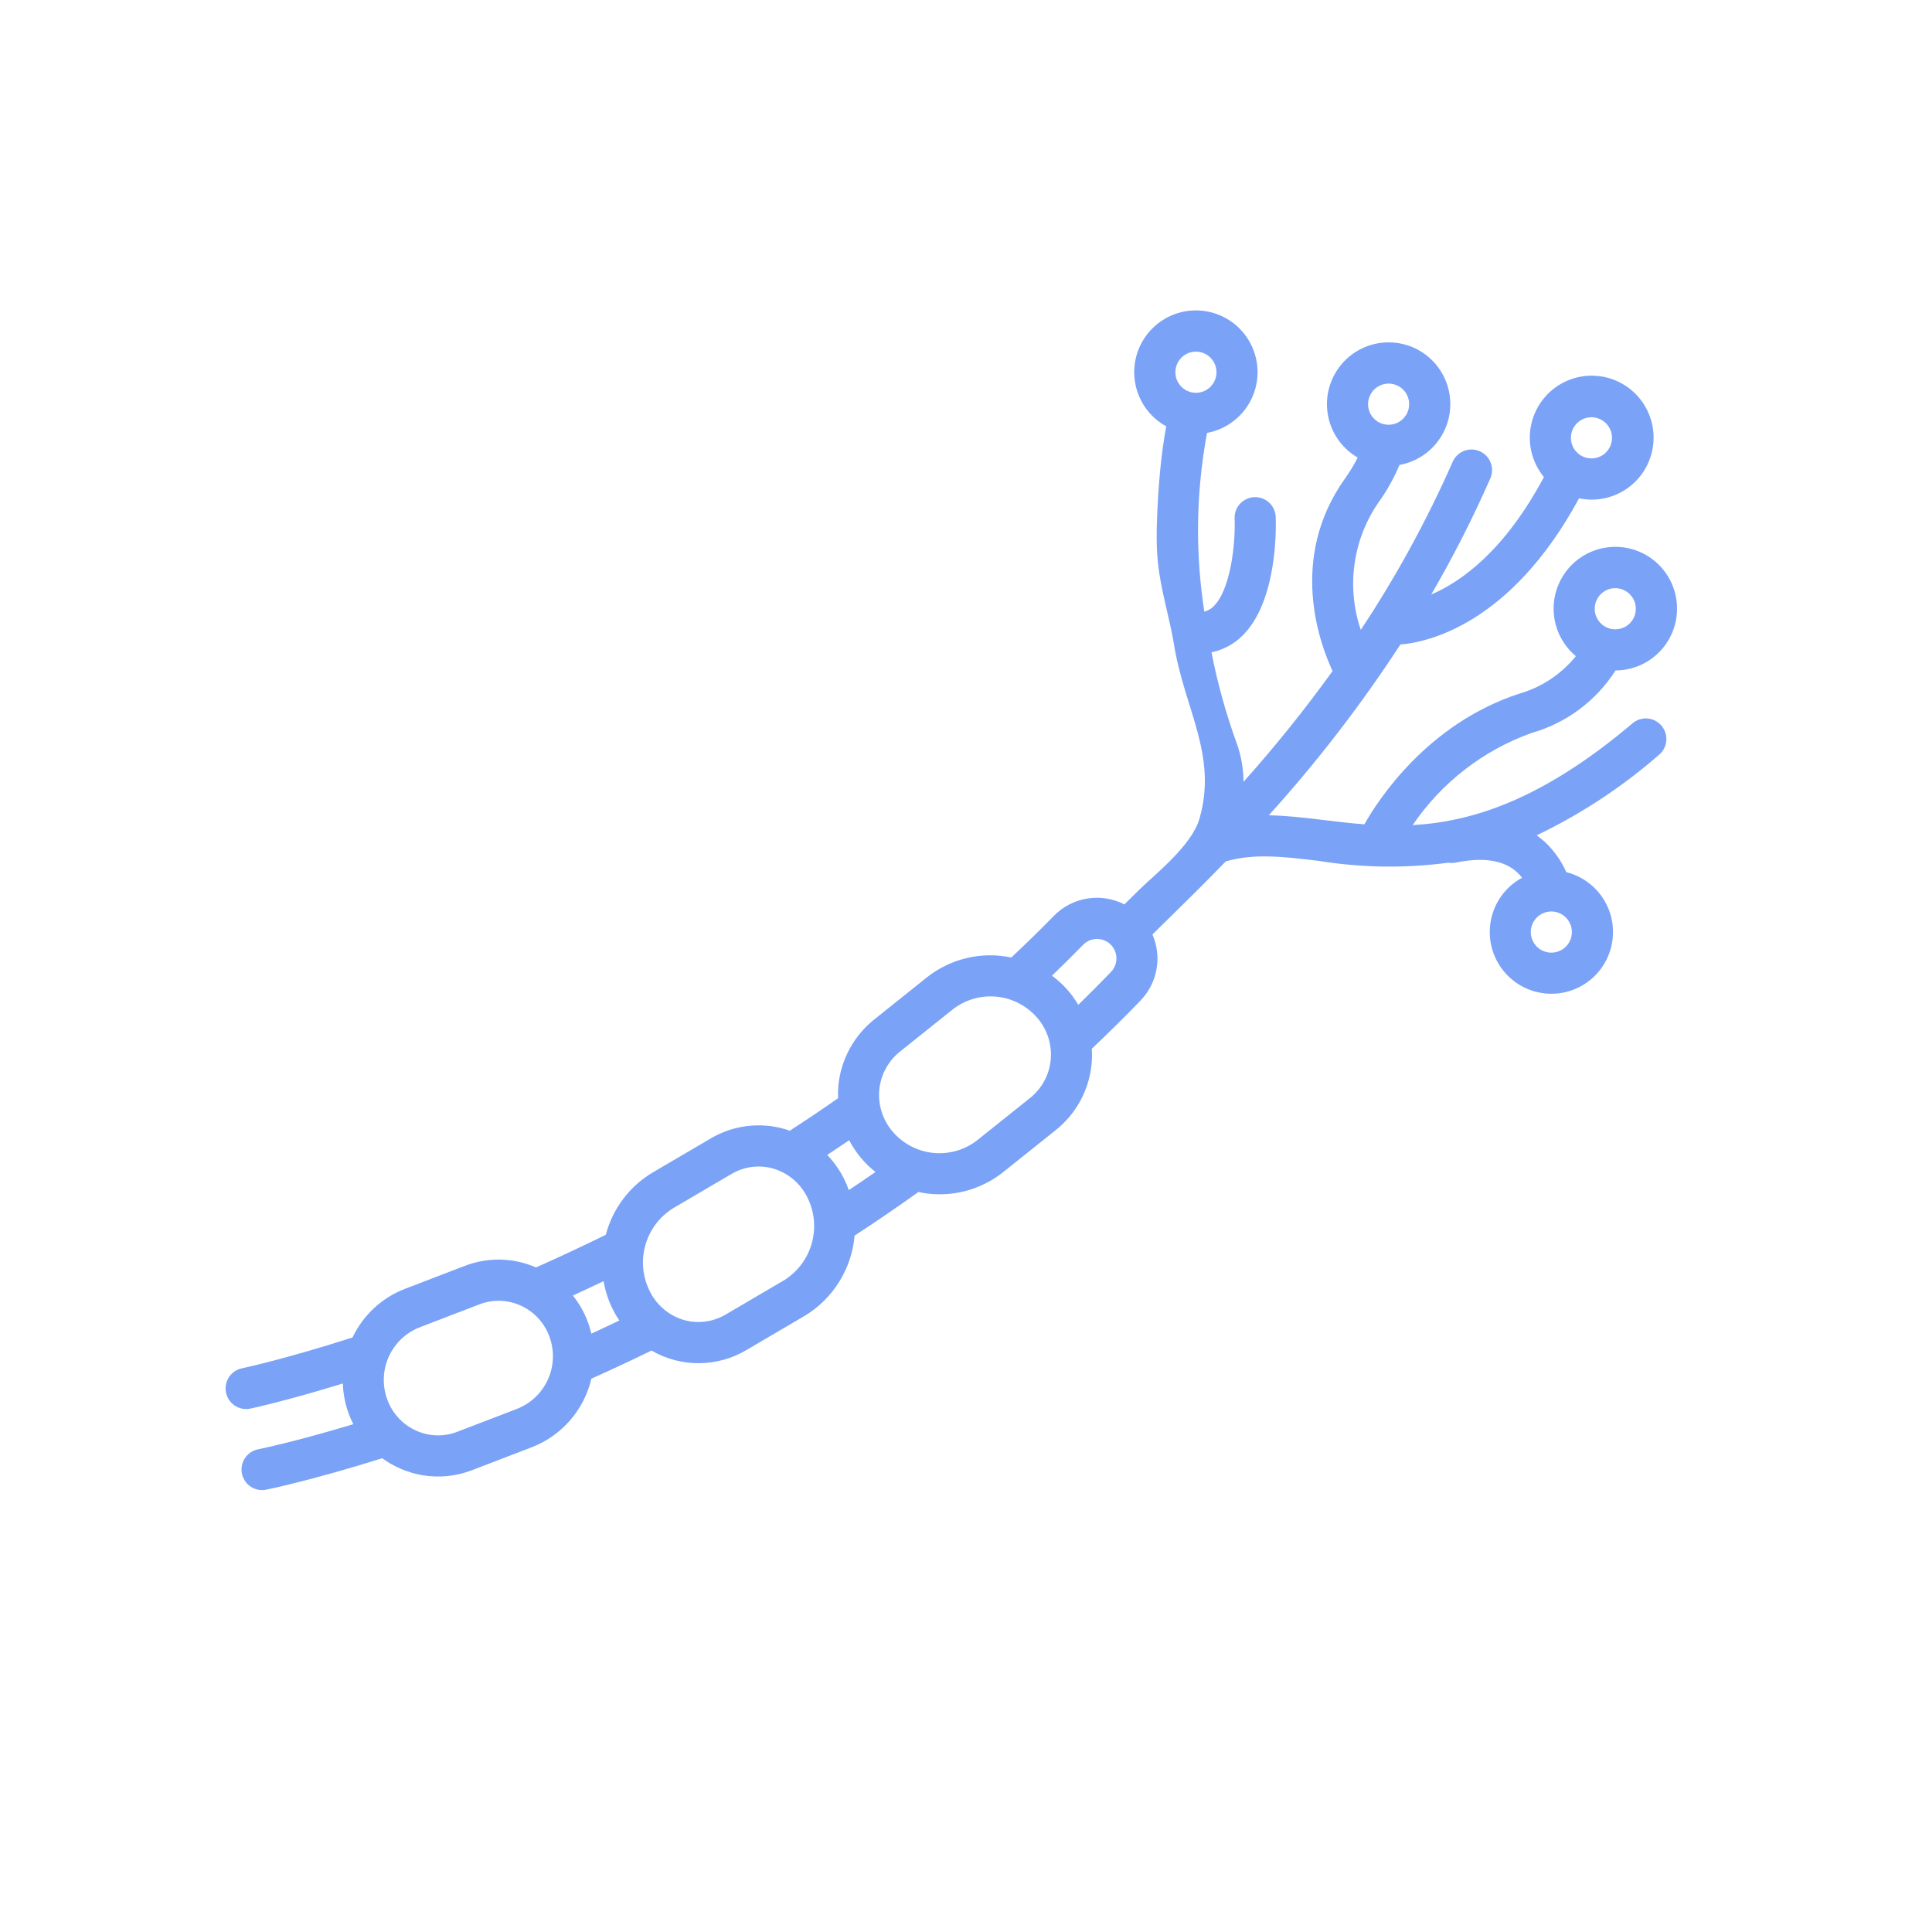
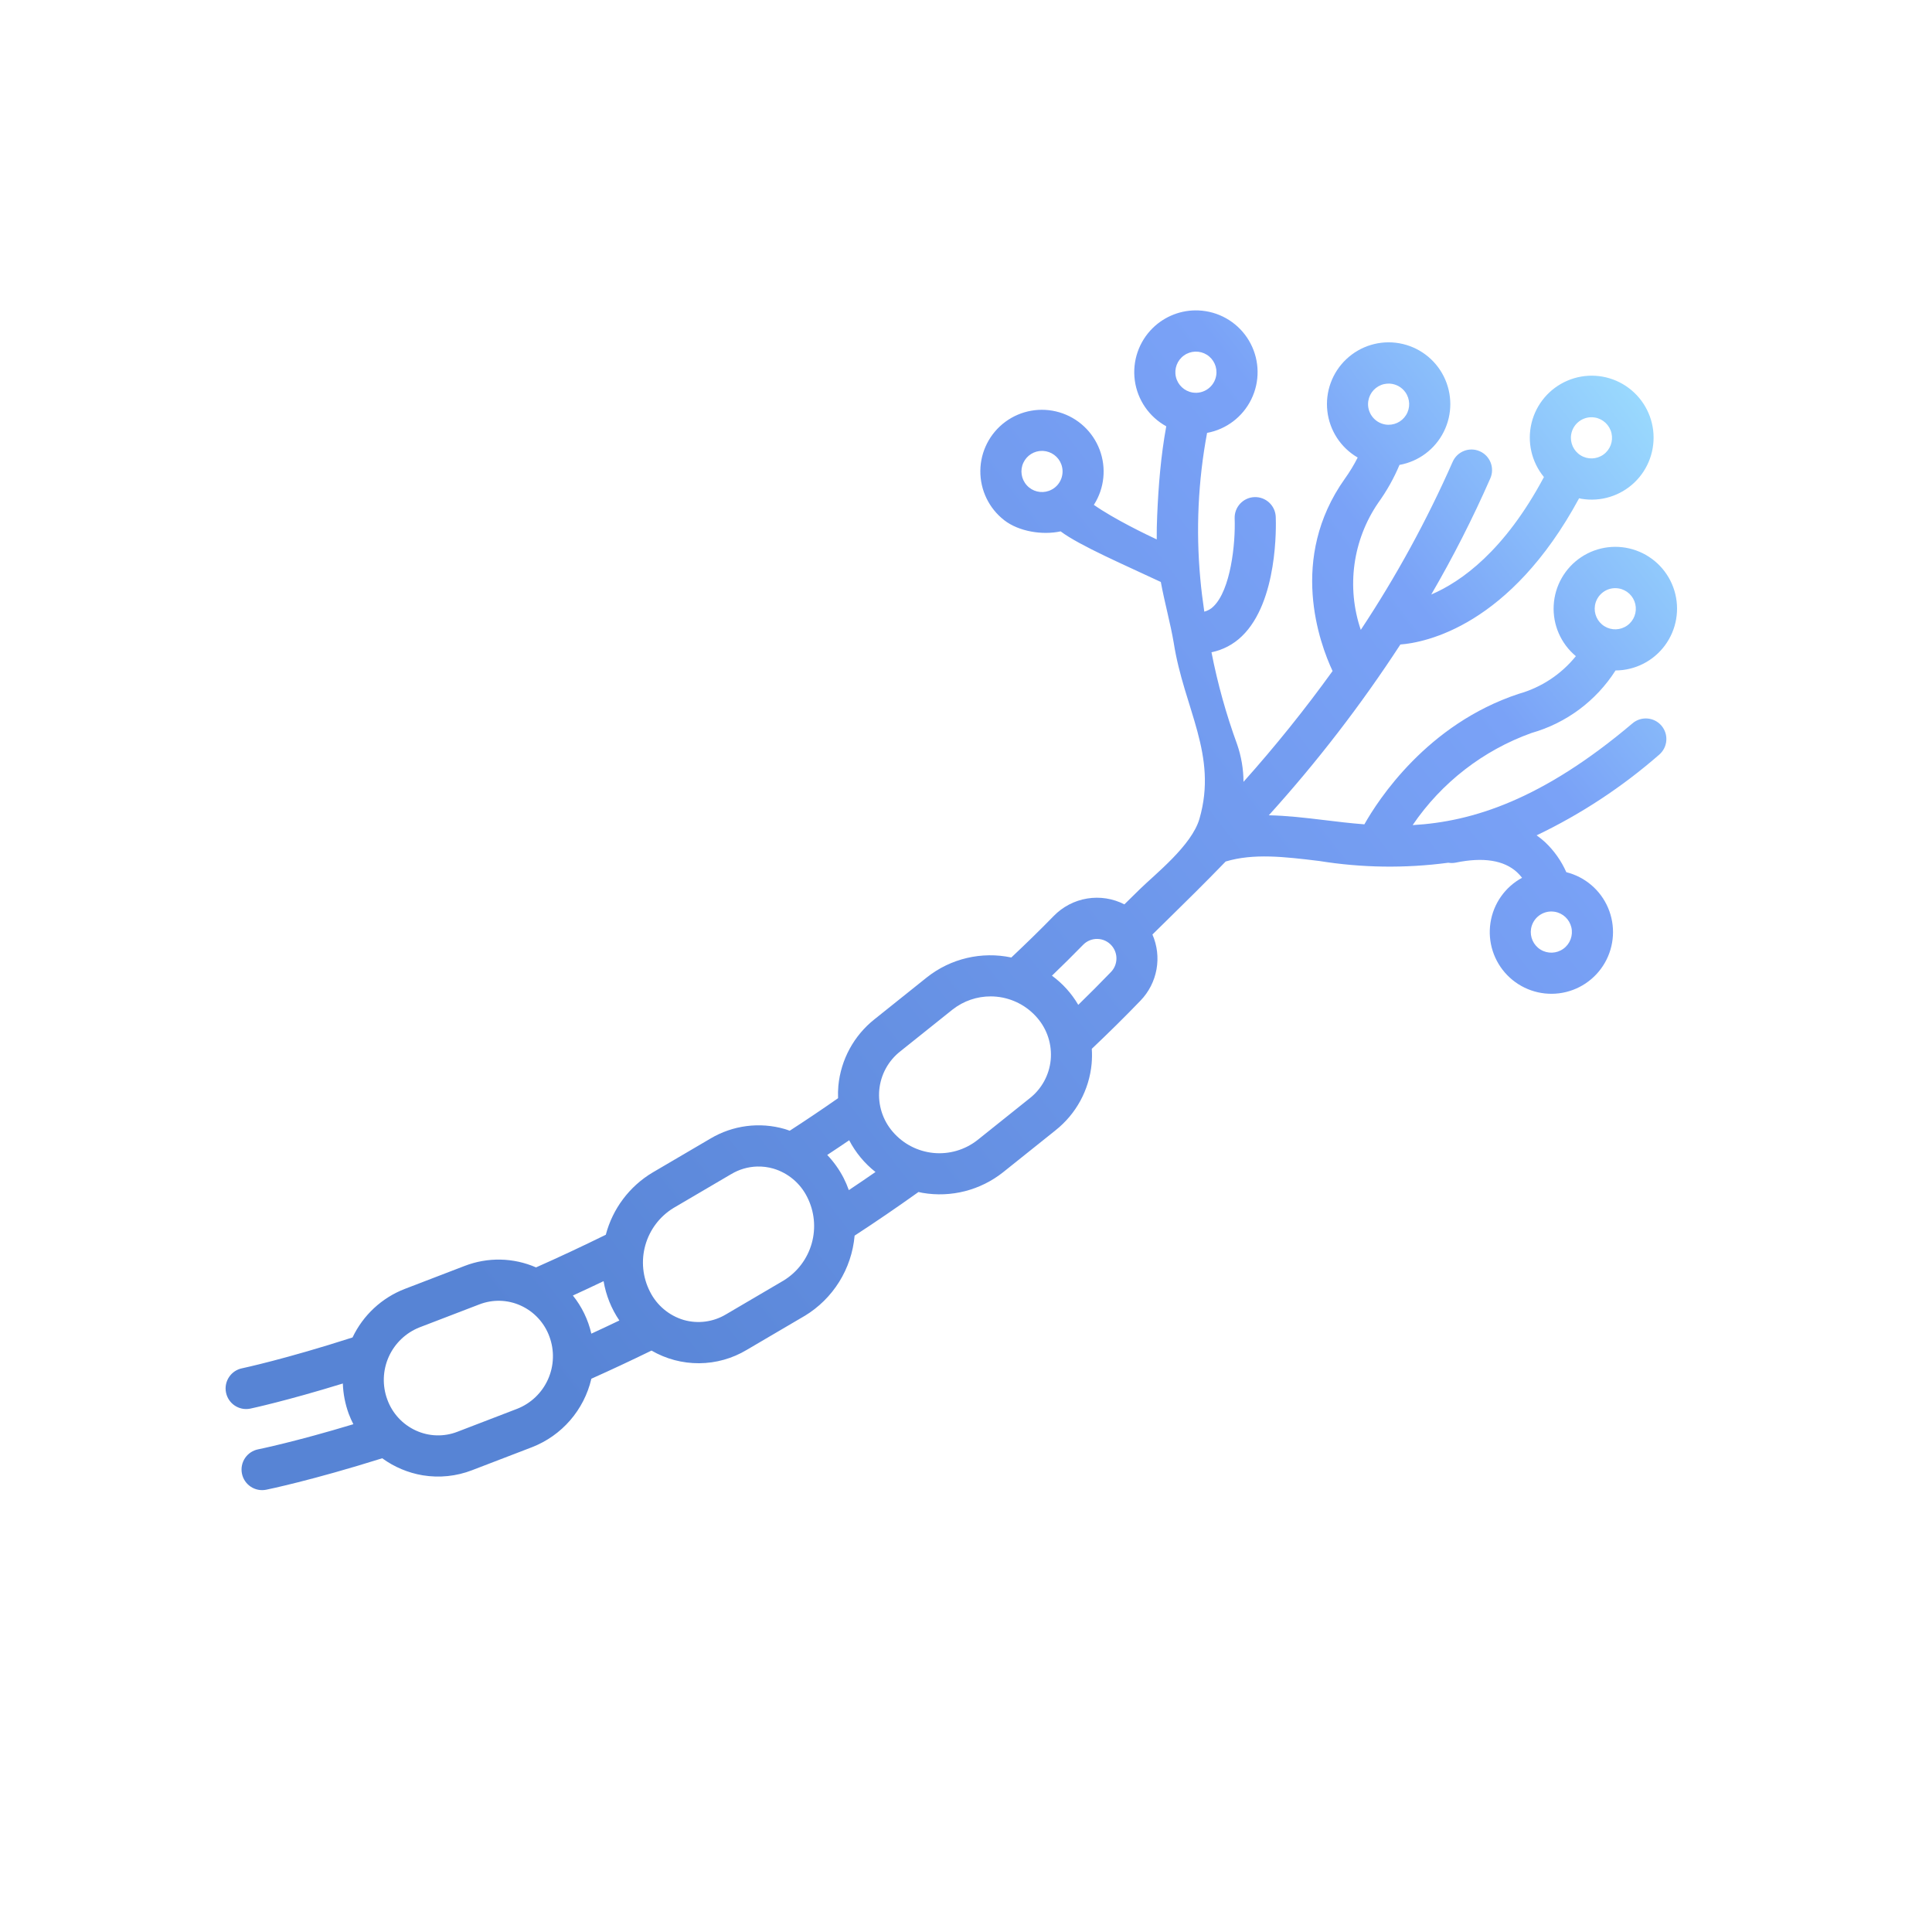
- <svg xmlns="http://www.w3.org/2000/svg" width="512" height="513" viewBox="0 0 135.467 135.731" version="1.1" id="svg5">
-   <defs id="defs2" />
+ <svg xmlns="http://www.w3.org/2000/svg" xmlns:xlink="http://www.w3.org/1999/xlink" width="512" height="513" viewBox="0 0 135.467 135.731" version="1.1" id="svg5">
+   <defs id="defs2">
+     <rect x="390.681" y="-477.646" width="485.069" height="430.672" id="rect4178" />
+     <linearGradient id="linearGradient4043">
+       <stop style="stop-color:#5784d5;stop-opacity:1;" offset="0" id="stop4035" />
+       <stop style="stop-color:#7aa2f7;stop-opacity:1;" offset="0.7" id="stop4037" />
+       <stop style="stop-color:#a0e4ff;stop-opacity:1;" offset="0.918" id="stop4039" />
+       <stop style="stop-color:#bdeaff;stop-opacity:1;" offset="1" id="stop4041" />
+     </linearGradient>
+     <linearGradient id="10-l">
+       <stop style="stop-color:#e0617a;stop-opacity:1;" offset="0" id="stop2115" />
+       <stop style="stop-color:#fadeb8;stop-opacity:1;" offset="1" id="stop2117" />
+     </linearGradient>
+     <radialGradient xlink:href="#10-l" id="radialGradient2867" gradientUnits="userSpaceOnUse" gradientTransform="matrix(0.01998079,-0.1804624,0.2451998,0.02714849,-122.7509,122.53)" cx="361.542" cy="570.384" fx="361.542" fy="570.384" r="147.569" />
+     <radialGradient xlink:href="#10-l" id="radialGradient2882" gradientUnits="userSpaceOnUse" gradientTransform="matrix(-0.1094049,0.1112248,-0.1314355,-0.1292849,86.06856,140.0891)" cx="385.913" cy="484.77" fx="385.913" fy="484.77" r="147.569" />
+     <radialGradient xlink:href="#10-l" id="radialGradient2897" cx="60.413" cy="137.862" fx="60.413" fy="137.862" r="14.298" gradientTransform="matrix(-1.938952,0.5680918,-4.328385,-14.7732,777.5108,2127.069)" gradientUnits="userSpaceOnUse" />
+     <linearGradient xlink:href="#linearGradient4043" id="linearGradient3909" x1="34.546" y1="91.809" x2="126.829" y2="20.481" gradientUnits="userSpaceOnUse" />
+     <radialGradient xlink:href="#10-l" id="radialGradient4129" gradientUnits="userSpaceOnUse" gradientTransform="matrix(-0.1318845,0.1340783,-0.1584417,-0.1558493,333.4833,119.6102)" cx="385.913" cy="484.77" fx="385.913" fy="484.77" r="147.569" />
+     <radialGradient xlink:href="#10-l" id="radialGradient4192" gradientUnits="userSpaceOnUse" gradientTransform="matrix(-0.1318845,0.1340783,-0.1584417,-0.1558493,141.3627,140.4866)" cx="385.913" cy="484.77" fx="385.913" fy="484.77" r="147.569" />
+     <radialGradient xlink:href="#10-l" id="radialGradient4249" gradientUnits="userSpaceOnUse" gradientTransform="matrix(-0.1318845,0.1340783,-0.1584417,-0.1558493,151.2973,97.29815)" cx="385.913" cy="484.77" fx="385.913" fy="484.77" r="147.569" />
+   </defs>
  <g id="layer1">
-     <path d="m 114.688,50.815 c -6.343,5.371 -11.249,6.915 -15.447,7.152 2.031,-2.989 4.957,-5.256 8.356,-6.474 2.436,-0.692 4.534,-2.254 5.898,-4.392 1.37,-0.005 2.658,-0.658 3.472,-1.762 0.814,-1.104 1.06,-2.529 0.661,-3.842 -0.398,-1.313 -1.393,-2.36 -2.683,-2.824 -1.29,-0.464 -2.723,-0.291 -3.864,0.469 -1.142,0.759 -1.858,2.014 -1.932,3.384 -0.073,1.37 0.504,2.695 1.558,3.572 -1.032,1.277 -2.435,2.202 -4.015,2.647 -6.44,2.126 -9.882,7.463 -10.843,9.168 -0.979,-0.076 -1.927,-0.19 -2.853,-0.302 -1.315,-0.159 -2.596,-0.308 -3.861,-0.334 3.392,-3.749 6.482,-7.761 9.243,-11.998 1.766,-0.14 7.702,-1.301 12.555,-10.274 0.054,0.011 0.105,0.026 0.16,0.035 1.35,0.229 2.73,-0.193 3.723,-1.139 0.992,-0.945 1.481,-2.304 1.321,-3.667 -0.161,-1.362 -0.954,-2.568 -2.14,-3.256 -1.185,-0.687 -2.625,-0.775 -3.885,-0.236 -1.26,0.538 -2.193,1.64 -2.518,2.973 -0.324,1.333 -0.003,2.741 0.868,3.8 -2.769,5.193 -5.816,7.356 -7.915,8.252 l -6.6e-4,-1.15e-4 c 1.536,-2.639 2.922,-5.363 4.15,-8.159 0.321,-0.731 -0.011,-1.585 -0.741,-1.906 -0.73,-0.322 -1.583,0.011 -1.904,0.743 -1.813,4.112 -3.972,8.061 -6.454,11.807 -1.023,-3.007 -0.565,-6.322 1.233,-8.939 0.594,-0.824 1.093,-1.713 1.486,-2.65 1.347,-0.241 2.501,-1.106 3.112,-2.331 0.612,-1.226 0.61,-2.669 -0.005,-3.892 -0.615,-1.224 -1.771,-2.085 -3.119,-2.322 -1.348,-0.237 -2.728,0.176 -3.724,1.117 -0.995,0.94 -1.489,2.295 -1.332,3.657 0.157,1.361 0.947,2.567 2.131,3.254 -0.262,0.519 -0.565,1.018 -0.904,1.49 -3.975,5.598 -1.769,11.567 -0.861,13.508 -1.949,2.703 -4.038,5.302 -6.258,7.786 -0.003,-0.896 -0.154,-1.785 -0.446,-2.631 -0.771,-2.107 -1.374,-4.271 -1.803,-6.473 0.804,-0.163 1.544,-0.554 2.133,-1.125 2.54,-2.437 2.405,-7.783 2.381,-8.385 -0.031,-0.798 -0.702,-1.42 -1.5,-1.389 -0.797,0.031 -1.418,0.703 -1.387,1.501 0.066,1.775 -0.282,5.024 -1.495,6.186 l -1.07e-4,6.48e-4 c -0.177,0.174 -0.397,0.298 -0.638,0.359 -0.114,-0.774 -0.213,-1.552 -0.282,-2.331 l -1.04e-4,6.47e-4 c -0.314,-3.415 -0.153,-6.858 0.478,-10.23 1.35,-0.249 2.502,-1.124 3.106,-2.359 0.604,-1.234 0.588,-2.682 -0.043,-3.903 -0.631,-1.221 -1.803,-2.07 -3.159,-2.289 -1.355,-0.219 -2.734,0.219 -3.716,1.18 -0.982,0.96 -1.452,2.33 -1.265,3.693 0.186,1.362 1.005,2.555 2.209,3.216 -0.38,2.066 -0.549,4.163 -0.637,6.259 -0.047,1.119 -0.061,2.246 0.058,3.36 0.201,1.889 0.798,3.792 1.105,5.592 0.723,4.635 3.109,7.859 1.806,12.365 -0.542,1.876 -3.114,3.892 -4.183,4.939 -0.388,0.38 -0.751,0.736 -1.09,1.071 l 1.04e-4,-6.49e-4 c -0.806,-0.413 -1.723,-0.557 -2.617,-0.409 -0.894,0.147 -1.717,0.578 -2.348,1.228 -0.978,1.005 -1.974,1.968 -2.977,2.914 -2.083,-0.441 -4.255,0.069 -5.926,1.39 l -3.683,2.947 c -1.449,1.146 -2.367,2.835 -2.541,4.676 -0.025,0.29 -0.033,0.582 -0.021,0.873 -1.133,0.791 -2.265,1.553 -3.397,2.286 -0.115,-0.04 -0.227,-0.086 -0.345,-0.119 -1.761,-0.511 -3.653,-0.267 -5.228,0.672 l -4.058,2.381 -6.49e-4,-1.05e-4 c -1.625,0.971 -2.806,2.541 -3.289,4.374 -1.678,0.825 -3.319,1.592 -4.901,2.293 l 6.39e-4,1.12e-4 C 36.065,88.347 34.264,88.31 32.644,88.936 l -4.205,1.615 c -1.615,0.624 -2.929,1.845 -3.673,3.411 -4.713,1.516 -7.656,2.145 -7.751,2.164 -0.783,0.154 -1.293,0.913 -1.14,1.697 0.154,0.784 0.913,1.295 1.695,1.141 0.088,-0.018 2.528,-0.54 6.515,-1.768 0.024,0.725 0.163,1.441 0.412,2.122 0.094,0.252 0.203,0.498 0.326,0.737 -4.088,1.235 -6.59,1.745 -6.681,1.763 -0.377,0.073 -0.71,0.292 -0.926,0.61 -0.216,0.319 -0.295,0.71 -0.222,1.088 0.074,0.378 0.295,0.711 0.614,0.925 0.32,0.214 0.711,0.292 1.088,0.216 0.103,-0.02 3.193,-0.651 8.154,-2.21 0.844,0.615 1.819,1.024 2.848,1.197 1.166,0.192 2.363,0.069 3.465,-0.358 l 4.205,-1.615 c 2.101,-0.815 3.663,-2.617 4.176,-4.813 1.374,-0.614 2.782,-1.273 4.225,-1.976 1.017,0.59 2.173,0.897 3.349,0.889 1.176,-0.008 2.328,-0.331 3.337,-0.936 l 4.057,-2.381 6.48e-4,1.07e-4 5.63e-4,5.79e-4 c 2.01,-1.209 3.32,-3.309 3.524,-5.649 1.493,-0.972 2.988,-1.994 4.486,-3.065 0.097,0.02 0.193,0.045 0.291,0.061 l 6.44e-4,1.1e-4 c 2.002,0.343 4.056,-0.183 5.649,-1.446 l 3.683,-2.946 1.15e-4,-6.46e-4 c 1.449,-1.145 2.367,-2.834 2.541,-4.675 0.031,-0.35 0.035,-0.703 0.012,-1.054 1.153,-1.097 2.299,-2.217 3.423,-3.388 0.583,-0.604 0.974,-1.367 1.123,-2.194 0.149,-0.827 0.049,-1.679 -0.286,-2.448 0.353,-0.349 0.733,-0.723 1.141,-1.121 1.151,-1.128 2.517,-2.47 4.005,-4.008 1.956,-0.585 4.094,-0.337 6.543,-0.04 l 7.48e-4,-5.41e-4 c 3.01,0.488 6.075,0.531 9.097,0.127 0.172,0.029 0.347,0.027 0.518,-0.007 1.937,-0.399 3.385,-0.172 4.31,0.677 0.129,0.12 0.246,0.249 0.353,0.388 -1.194,0.647 -2.017,1.817 -2.221,3.161 -0.205,1.344 0.232,2.706 1.179,3.679 0.948,0.973 2.295,1.446 3.643,1.276 1.347,-0.171 2.536,-0.963 3.212,-2.142 0.676,-1.179 0.761,-2.607 0.23,-3.857 -0.531,-1.251 -1.618,-2.18 -2.935,-2.509 -0.354,-0.798 -0.864,-1.519 -1.499,-2.117 -0.186,-0.17 -0.382,-0.327 -0.587,-0.472 3.111,-1.488 6.005,-3.392 8.603,-5.661 0.61,-0.516 0.686,-1.428 0.171,-2.039 -0.515,-0.61 -1.426,-0.686 -2.036,-0.171 z m -0.977,-9.475 c 0.576,0.096 1.039,0.53 1.171,1.1 0.132,0.57 -0.091,1.163 -0.567,1.504 -0.475,0.34 -1.108,0.361 -1.604,0.051 -0.496,-0.309 -0.757,-0.887 -0.662,-1.464 0.132,-0.788 0.875,-1.32 1.661,-1.191 z m -1.673,-12.007 c 0.576,0.096 1.039,0.53 1.171,1.1 0.132,0.57 -0.091,1.163 -0.567,1.504 -0.475,0.341 -1.108,0.361 -1.604,0.051 -0.496,-0.309 -0.757,-0.887 -0.662,-1.464 0.132,-0.787 0.875,-1.32 1.661,-1.191 z M 96.127,28.159 c 0.095,-0.577 0.529,-1.04 1.098,-1.173 0.569,-0.132 1.161,0.091 1.502,0.567 0.34,0.476 0.36,1.11 0.051,1.606 -0.309,0.497 -0.886,0.758 -1.463,0.663 -0.786,-0.132 -1.318,-0.876 -1.189,-1.663 z M 83.778,27.576 c -0.576,-0.096 -1.039,-0.53 -1.17,-1.099 -0.132,-0.57 0.091,-1.163 0.566,-1.504 0.475,-0.341 1.108,-0.361 1.604,-0.052 0.496,0.309 0.757,0.888 0.662,1.465 -0.131,0.787 -0.874,1.32 -1.661,1.191 z m -47.444,71.397 -4.205,1.615 c -0.941,0.366 -1.989,0.334 -2.908,-0.085 -0.938,-0.426 -1.664,-1.213 -2.014,-2.183 -0.359,-0.973 -0.323,-2.049 0.1,-2.996 0.424,-0.948 1.2,-1.691 2.165,-2.071 l 4.205,-1.615 6.6e-4,9.1e-5 c 0.941,-0.365 1.989,-0.334 2.908,0.085 0.937,0.427 1.663,1.213 2.013,2.183 0.359,0.973 0.324,2.049 -0.1,2.996 -0.424,0.948 -1.201,1.691 -2.165,2.071 z m 5.207,-5.279 6.56e-4,7e-5 c -0.224,-0.98 -0.668,-1.896 -1.298,-2.678 0.711,-0.325 1.43,-0.661 2.159,-1.009 0.166,0.99 0.544,1.933 1.108,2.764 -0.664,0.318 -1.32,0.626 -1.969,0.924 z m 13.511,-3.733 -4.056,2.381 c -0.892,0.534 -1.965,0.675 -2.964,0.39 -1.031,-0.306 -1.889,-1.026 -2.37,-1.988 -0.515,-1.007 -0.632,-2.171 -0.326,-3.26 0.305,-1.09 1.01,-2.023 1.973,-2.614 l 4.057,-2.381 6.45e-4,1.1e-4 c 0.891,-0.537 1.965,-0.678 2.964,-0.389 1.03,0.306 1.889,1.026 2.371,1.988 0.515,1.007 0.631,2.172 0.326,3.261 -0.305,1.09 -1.011,2.022 -1.974,2.614 z m 4.579,-6.35 c -0.103,-0.292 -0.225,-0.577 -0.365,-0.853 -0.305,-0.591 -0.693,-1.136 -1.152,-1.619 0.513,-0.338 1.027,-0.682 1.542,-1.033 0.451,0.866 1.081,1.627 1.848,2.231 -0.625,0.433 -1.249,0.858 -1.873,1.273 z m 12.713,-6.458 -3.683,2.946 7.7e-5,-4.63e-4 c -0.876,0.687 -1.983,1.009 -3.09,0.899 -1.107,-0.11 -2.129,-0.642 -2.854,-1.487 -0.704,-0.815 -1.046,-1.881 -0.945,-2.954 0.102,-1.06 0.633,-2.033 1.47,-2.691 l 3.683,-2.946 c 0.876,-0.686 1.983,-1.008 3.089,-0.898 1.107,0.109 2.129,0.642 2.854,1.486 0.705,0.814 1.046,1.881 0.945,2.954 -0.102,1.06 -0.633,2.033 -1.469,2.692 z m 5.698,-8.861 c -0.756,0.787 -1.523,1.55 -2.293,2.303 -0.469,-0.803 -1.098,-1.5 -1.848,-2.048 0.737,-0.71 1.469,-1.43 2.192,-2.172 0.267,-0.273 0.635,-0.422 1.016,-0.41 0.381,0.011 0.74,0.183 0.989,0.472 0.465,0.54 0.441,1.346 -0.056,1.856 z m 31.178,-4.237 -4.8e-4,-7.5e-5 c 0.576,0.096 1.039,0.529 1.171,1.099 0.132,0.57 -0.091,1.164 -0.567,1.504 -0.475,0.341 -1.108,0.361 -1.604,0.052 -0.496,-0.309 -0.757,-0.887 -0.662,-1.464 0.132,-0.788 0.875,-1.32 1.661,-1.191 z" id="path844" style="fill:#7aa2f7;stroke-width:0.165" />
+     <path id="path844" style="fill:url(#linearGradient3909);stroke-width:0.165;fill-opacity:1" d="M 84.195 21.809 C 83.01 21.759 81.847 22.2 80.987 23.04 C 80.005 24.001 79.536 25.371 79.722 26.733 C 79.908 28.094 80.728 29.288 81.931 29.949 C 81.552 32.015 81.383 34.112 81.294 36.208 C 81.271 36.769 81.255 37.333 81.261 37.896 C 80.61 37.592 78.288 36.482 76.836 35.463 L 76.861 35.444 C 77.587 34.296 77.732 32.873 77.253 31.601 C 76.774 30.328 75.728 29.354 74.425 28.968 C 73.123 28.582 71.716 28.829 70.624 29.636 C 69.533 30.443 68.883 31.715 68.87 33.074 C 68.856 34.433 69.48 35.721 70.555 36.552 C 71.574 37.341 73.226 37.609 74.511 37.331 C 75.829 38.329 79.188 39.772 81.549 40.886 C 81.816 42.336 82.221 43.778 82.456 45.159 C 83.18 49.794 85.565 53.018 84.263 57.525 C 83.72 59.401 81.149 61.416 80.08 62.464 C 79.691 62.844 79.329 63.199 78.989 63.535 L 78.989 63.535 C 78.183 63.121 77.266 62.978 76.373 63.125 C 75.479 63.272 74.656 63.703 74.024 64.353 C 73.046 65.358 72.05 66.321 71.047 67.268 C 68.964 66.827 66.792 67.337 65.121 68.658 L 61.437 71.605 C 59.989 72.751 59.071 74.44 58.896 76.28 C 58.871 76.57 58.863 76.862 58.875 77.153 C 57.742 77.945 56.61 78.707 55.478 79.439 C 55.363 79.399 55.252 79.354 55.134 79.32 C 53.373 78.809 51.48 79.053 49.905 79.992 L 45.848 82.373 L 45.847 82.373 C 44.222 83.343 43.041 84.913 42.558 86.747 C 40.88 87.572 39.24 88.339 37.657 89.04 C 36.065 88.346 34.264 88.31 32.644 88.936 L 28.439 90.551 C 26.823 91.175 25.51 92.396 24.766 93.962 C 20.054 95.478 17.11 96.106 17.015 96.126 C 16.233 96.28 15.722 97.039 15.876 97.823 C 16.029 98.608 16.788 99.118 17.571 98.964 C 17.658 98.947 20.099 98.425 24.085 97.197 C 24.109 97.922 24.249 98.638 24.497 99.32 C 24.591 99.571 24.701 99.817 24.824 100.057 C 20.736 101.292 18.234 101.802 18.143 101.82 C 17.765 101.893 17.432 102.112 17.217 102.43 C 17.001 102.749 16.921 103.141 16.995 103.519 C 17.069 103.896 17.289 104.229 17.609 104.443 C 17.928 104.657 18.319 104.735 18.697 104.66 C 18.799 104.64 21.89 104.008 26.851 102.45 C 27.695 103.064 28.669 103.474 29.698 103.647 C 30.865 103.839 32.061 103.715 33.163 103.289 L 37.368 101.674 C 39.469 100.859 41.032 99.058 41.544 96.861 C 42.918 96.247 44.326 95.587 45.769 94.884 C 46.786 95.474 47.943 95.781 49.118 95.773 C 50.294 95.766 51.447 95.442 52.455 94.838 L 56.512 92.456 L 56.513 92.457 L 56.514 92.457 C 58.524 91.248 59.834 89.148 60.038 86.809 C 61.531 85.836 63.026 84.814 64.524 83.744 C 64.621 83.764 64.717 83.789 64.815 83.805 L 64.816 83.805 C 66.818 84.147 68.871 83.622 70.464 82.359 L 74.147 79.413 L 74.147 79.412 C 75.596 78.267 76.515 76.578 76.688 74.737 C 76.719 74.387 76.723 74.035 76.7 73.683 C 77.854 72.587 79 71.466 80.123 70.296 C 80.706 69.692 81.097 68.928 81.246 68.101 C 81.395 67.274 81.295 66.423 80.959 65.653 C 81.312 65.304 81.692 64.93 82.1 64.532 C 83.251 63.404 84.617 62.061 86.105 60.524 C 88.062 59.939 90.199 60.187 92.648 60.484 L 92.649 60.483 C 95.659 60.971 98.724 61.014 101.746 60.61 C 101.918 60.639 102.093 60.637 102.264 60.603 C 104.201 60.204 105.649 60.431 106.574 61.28 C 106.702 61.4 106.82 61.529 106.927 61.668 C 105.733 62.315 104.911 63.485 104.707 64.829 C 104.502 66.173 104.938 67.535 105.886 68.508 C 106.834 69.482 108.182 69.954 109.529 69.784 C 110.875 69.614 112.065 68.821 112.741 67.642 C 113.417 66.463 113.502 65.035 112.971 63.785 C 112.44 62.533 111.353 61.605 110.036 61.275 C 109.682 60.477 109.173 59.757 108.537 59.158 C 108.351 58.988 108.155 58.831 107.949 58.686 C 111.06 57.198 113.955 55.294 116.553 53.025 C 117.162 52.509 117.238 51.596 116.724 50.986 C 116.208 50.376 115.298 50.3 114.688 50.815 L 114.688 50.815 C 108.344 56.186 103.439 57.73 99.24 57.967 C 101.272 54.978 104.198 52.711 107.597 51.493 C 110.033 50.801 112.131 49.239 113.494 47.102 C 114.865 47.097 116.152 46.443 116.966 45.339 C 117.781 44.235 118.026 42.81 117.628 41.497 C 117.23 40.184 116.235 39.137 114.945 38.673 C 113.655 38.209 112.222 38.382 111.081 39.142 C 109.939 39.901 109.223 41.156 109.149 42.526 C 109.075 43.896 109.653 45.221 110.707 46.098 C 109.675 47.376 108.271 48.301 106.691 48.745 C 100.251 50.872 96.809 56.209 95.849 57.913 C 94.87 57.837 93.922 57.723 92.996 57.61 C 91.681 57.451 90.4 57.302 89.136 57.277 C 92.527 53.528 95.618 49.517 98.378 45.279 C 100.145 45.14 106.08 43.979 110.934 35.006 C 110.988 35.016 111.039 35.032 111.093 35.041 C 112.443 35.269 113.823 34.847 114.816 33.901 C 115.808 32.956 116.297 31.597 116.137 30.235 C 115.975 28.873 115.182 27.666 113.997 26.979 C 112.812 26.292 111.372 26.204 110.112 26.743 C 108.852 27.281 107.919 28.382 107.594 29.715 C 107.27 31.048 107.592 32.456 108.463 33.515 C 105.693 38.709 102.646 40.871 100.547 41.767 L 100.547 41.767 C 102.083 39.128 103.468 36.404 104.696 33.608 C 105.018 32.876 104.686 32.023 103.955 31.702 C 103.224 31.38 102.372 31.713 102.051 32.445 C 100.238 36.556 98.079 40.506 95.597 44.251 C 94.574 41.244 95.031 37.929 96.83 35.312 C 97.424 34.488 97.922 33.599 98.316 32.662 C 99.663 32.42 100.817 31.556 101.428 30.33 C 102.04 29.105 102.039 27.662 101.423 26.438 C 100.808 25.214 99.652 24.353 98.304 24.116 C 96.956 23.878 95.576 24.292 94.58 25.233 C 93.585 26.172 93.092 27.528 93.249 28.889 C 93.406 30.25 94.195 31.457 95.379 32.144 C 95.117 32.663 94.814 33.161 94.475 33.634 C 90.5 39.232 92.707 45.201 93.615 47.143 C 91.666 49.846 89.577 52.444 87.357 54.928 C 87.354 54.033 87.203 53.143 86.911 52.297 C 86.141 50.19 85.538 48.026 85.108 45.824 C 85.913 45.661 86.653 45.27 87.242 44.699 C 89.781 42.261 89.646 36.916 89.623 36.314 C 89.592 35.515 88.921 34.893 88.123 34.924 C 87.327 34.955 86.706 35.628 86.736 36.426 C 86.802 38.201 86.455 41.449 85.241 42.611 L 85.241 42.612 C 85.064 42.786 84.844 42.91 84.603 42.971 C 84.489 42.197 84.39 41.419 84.321 40.641 L 84.321 40.64 C 84.008 37.225 84.168 33.783 84.799 30.412 C 86.149 30.163 87.302 29.288 87.905 28.053 C 88.51 26.818 88.494 25.37 87.862 24.149 C 87.231 22.928 86.059 22.079 84.704 21.861 C 84.534 21.833 84.365 21.816 84.195 21.809 z M 83.968 24.703 C 84.248 24.694 84.53 24.766 84.778 24.92 C 85.274 25.23 85.535 25.808 85.439 26.385 C 85.308 27.173 84.565 27.705 83.778 27.576 C 83.201 27.48 82.74 27.046 82.608 26.476 C 82.475 25.907 82.699 25.313 83.174 24.973 C 83.411 24.802 83.688 24.712 83.968 24.703 z M 97.651 26.952 C 98.074 26.981 98.471 27.196 98.726 27.553 C 99.066 28.029 99.087 28.663 98.778 29.159 C 98.469 29.656 97.891 29.918 97.315 29.822 C 96.529 29.69 95.997 28.946 96.126 28.158 L 96.127 28.158 C 96.222 27.581 96.656 27.119 97.225 26.986 C 97.367 26.953 97.511 26.942 97.651 26.952 z M 111.746 29.314 C 111.842 29.31 111.939 29.316 112.038 29.332 C 112.614 29.428 113.077 29.862 113.209 30.432 C 113.341 31.002 113.118 31.595 112.642 31.936 C 112.167 32.276 111.534 32.296 111.038 31.987 C 110.542 31.678 110.281 31.1 110.377 30.523 C 110.492 29.834 111.075 29.34 111.746 29.314 z M 73.214 31.676 C 73.232 31.676 73.25 31.676 73.268 31.677 C 73.852 31.707 74.362 32.08 74.561 32.631 C 74.797 33.288 74.53 34.004 73.958 34.354 C 73.876 34.404 73.787 34.445 73.694 34.482 L 73.693 34.482 C 73.144 34.68 72.529 34.532 72.135 34.095 C 71.742 33.663 71.645 33.036 71.894 32.507 C 72.134 31.994 72.651 31.67 73.214 31.676 z M 113.419 41.321 C 113.515 41.317 113.613 41.323 113.711 41.34 C 114.287 41.435 114.749 41.869 114.882 42.439 C 115.014 43.009 114.791 43.602 114.315 43.943 C 113.84 44.283 113.207 44.304 112.711 43.994 C 112.215 43.685 111.954 43.107 112.049 42.53 C 112.165 41.841 112.748 41.347 113.419 41.321 z M 108.928 64.037 C 109.024 64.033 109.121 64.039 109.22 64.056 L 109.22 64.056 C 109.796 64.151 110.258 64.585 110.391 65.155 C 110.522 65.724 110.3 66.318 109.824 66.658 C 109.349 66.999 108.716 67.019 108.22 66.71 C 107.724 66.401 107.463 65.823 107.558 65.246 C 107.674 64.557 108.257 64.063 108.928 64.037 z M 77.108 65.964 C 77.49 65.975 77.848 66.147 78.098 66.436 C 78.563 66.976 78.539 67.781 78.042 68.292 C 77.285 69.079 76.519 69.842 75.749 70.595 C 75.28 69.792 74.651 69.094 73.901 68.546 C 74.637 67.836 75.37 67.117 76.093 66.374 C 76.359 66.101 76.727 65.952 77.108 65.964 z M 69.599 70.001 C 69.737 70.001 69.875 70.008 70.014 70.022 C 71.121 70.131 72.143 70.664 72.868 71.508 C 73.572 72.322 73.913 73.389 73.813 74.462 C 73.711 75.522 73.18 76.495 72.344 77.154 L 72.344 77.153 L 68.661 80.1 L 68.661 80.099 C 67.785 80.786 66.678 81.108 65.571 80.999 C 64.464 80.889 63.441 80.357 62.717 79.512 C 62.013 78.697 61.671 77.631 61.771 76.558 C 61.874 75.497 62.405 74.525 63.241 73.866 L 66.925 70.92 C 67.691 70.32 68.634 69.998 69.599 70.001 z M 59.656 80.107 C 60.107 80.973 60.737 81.734 61.504 82.338 C 60.879 82.771 60.255 83.196 59.631 83.611 C 59.528 83.319 59.406 83.035 59.266 82.759 C 58.961 82.167 58.573 81.623 58.114 81.14 C 58.628 80.803 59.142 80.457 59.656 80.107 z M 53.188 81.954 C 53.57 81.943 53.955 81.991 54.33 82.099 C 55.36 82.405 56.218 83.125 56.7 84.087 C 57.215 85.094 57.332 86.259 57.026 87.348 C 56.721 88.438 56.016 89.37 55.052 89.961 L 50.996 92.343 C 50.104 92.877 49.031 93.018 48.032 92.733 C 47.001 92.427 46.143 91.706 45.661 90.744 C 45.146 89.737 45.029 88.573 45.335 87.484 C 45.64 86.394 46.345 85.461 47.308 84.87 L 51.365 82.488 L 51.366 82.489 C 51.923 82.153 52.551 81.972 53.188 81.954 z M 42.403 90.006 C 42.569 90.997 42.947 91.939 43.511 92.77 C 42.847 93.088 42.191 93.396 41.542 93.695 C 41.318 92.715 40.874 91.798 40.245 91.016 C 40.955 90.691 41.675 90.354 42.403 90.006 z M 35.14 91.387 C 35.635 91.401 36.127 91.514 36.586 91.724 C 37.523 92.15 38.249 92.937 38.599 93.906 C 38.958 94.879 38.923 95.955 38.499 96.902 C 38.076 97.85 37.299 98.593 36.334 98.973 L 32.13 100.589 C 31.189 100.954 30.14 100.923 29.222 100.503 C 28.284 100.077 27.558 99.29 27.208 98.321 C 26.849 97.347 26.885 96.271 27.308 95.324 C 27.732 94.377 28.509 93.634 29.473 93.253 L 33.678 91.638 L 33.679 91.638 C 34.149 91.456 34.646 91.372 35.14 91.387 z " />
+     <text xml:space="preserve" transform="scale(0.2645833)" id="text4176" style="font-weight:bold;font-size:85.333px;font-family:'Albert Sans';-inkscape-font-specification:'Albert Sans Bold';white-space:pre;shape-inside:url(#rect4178);display:inline;fill:#3f4e74;stroke-width:4.202;paint-order:stroke fill markers" />
  </g>
</svg>
